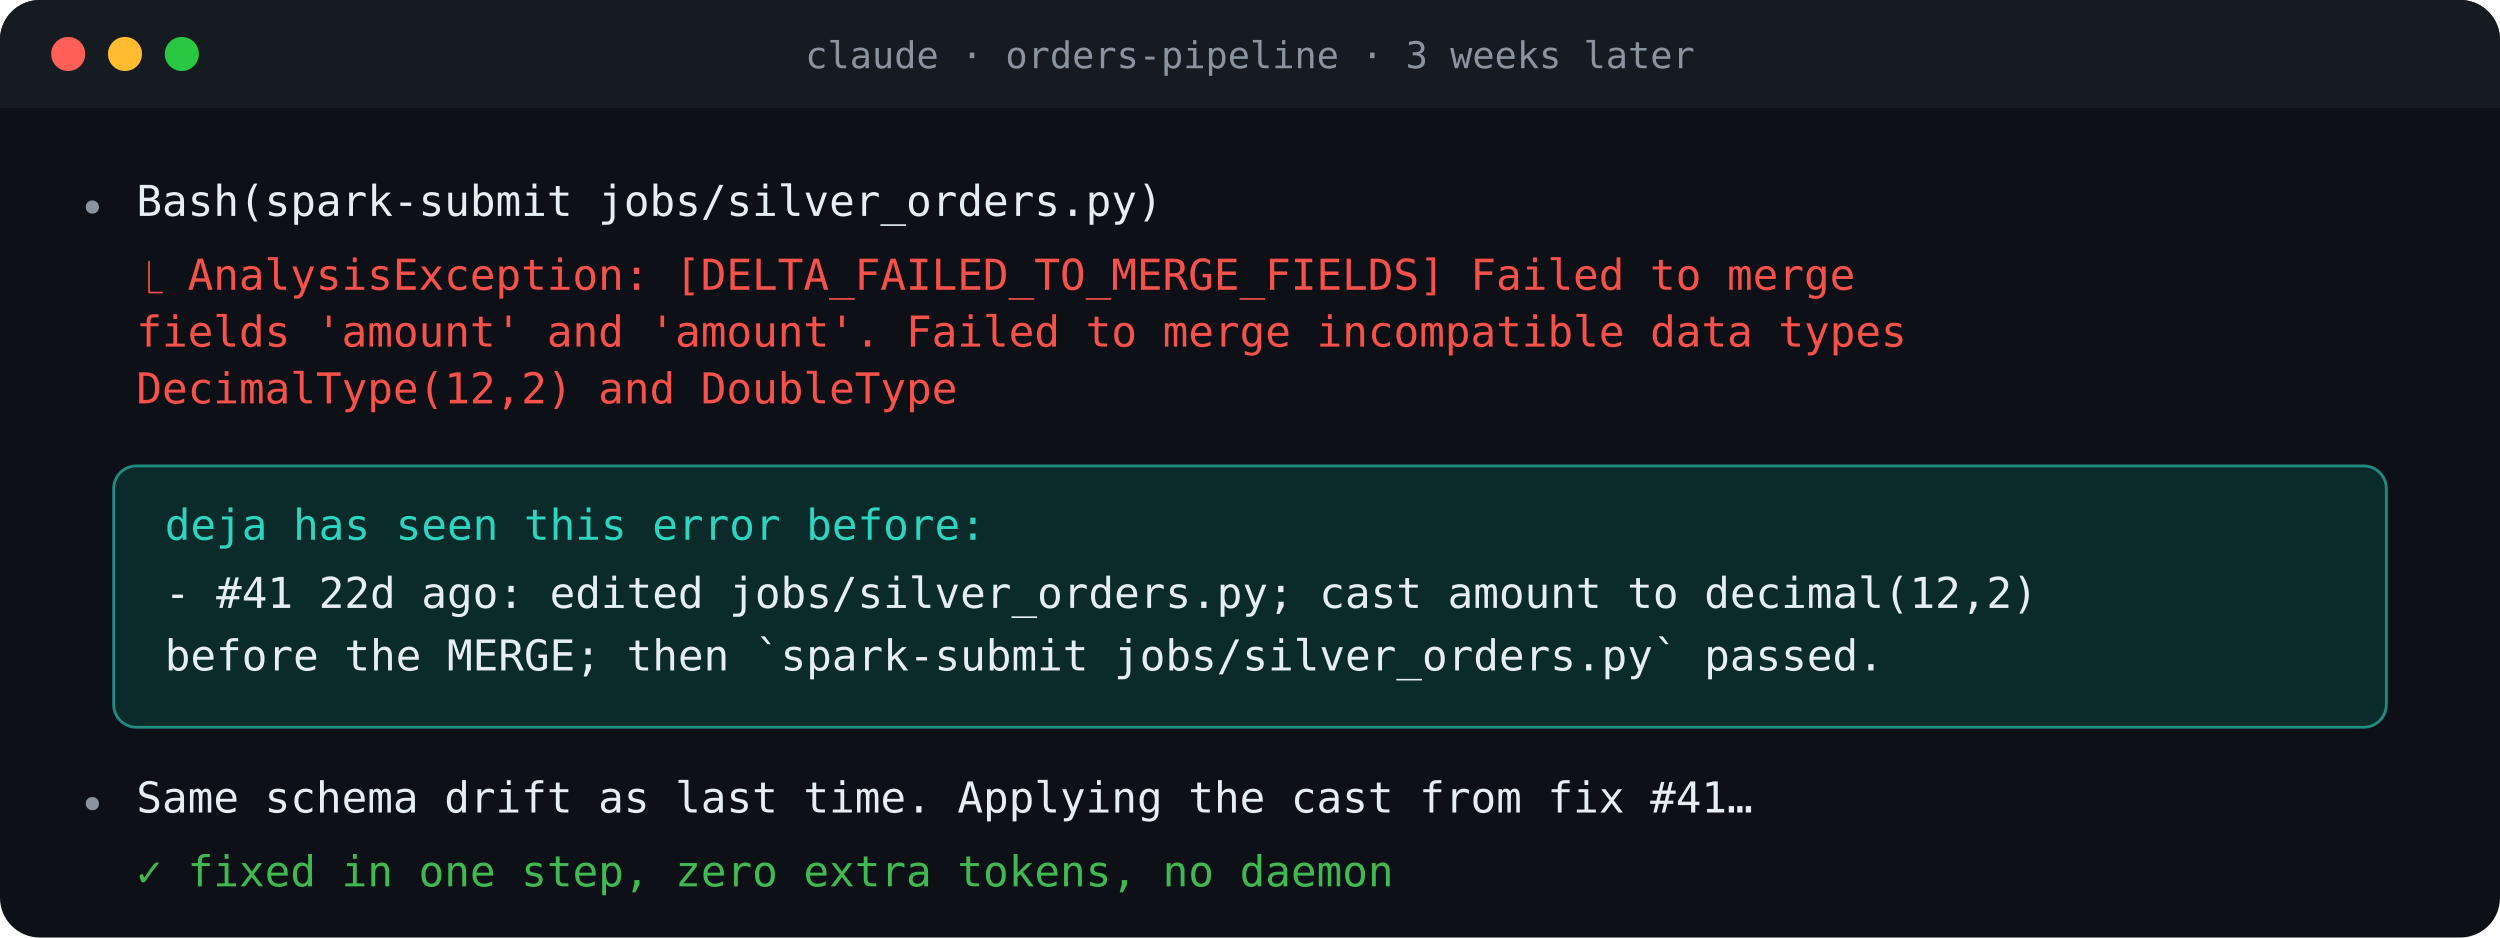
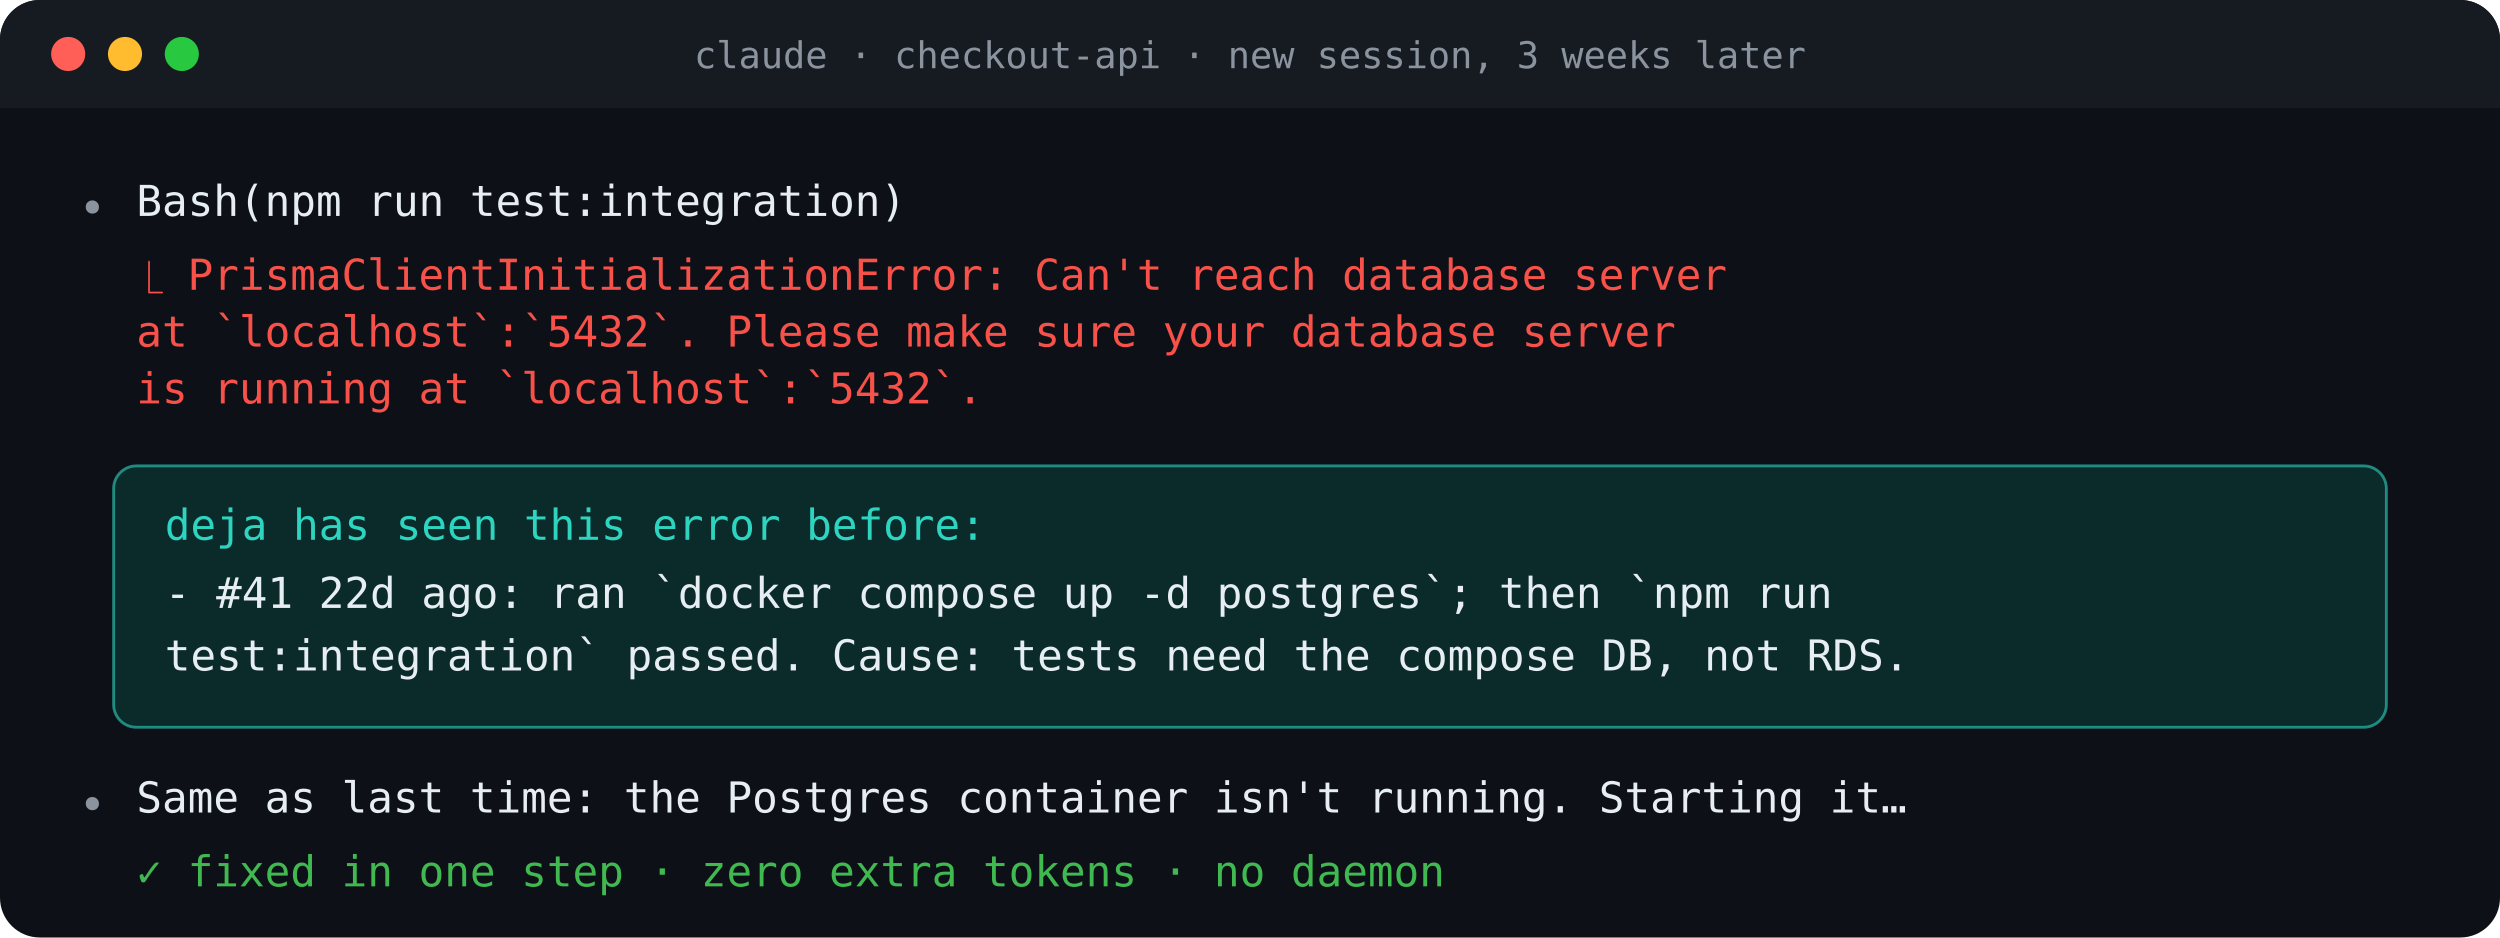
<svg xmlns="http://www.w3.org/2000/svg" viewBox="0 0 880 330" width="880" height="330" font-family="ui-monospace, SFMono-Regular, Menlo, Consolas, monospace" font-size="15">
  <rect width="880" height="330" rx="14" fill="#0d1117" />
  <rect width="880" height="38" rx="14" fill="#161b22" />
  <rect y="24" width="880" height="14" fill="#161b22" />
  <circle cx="24" cy="19" r="6" fill="#ff5f57" />
  <circle cx="44" cy="19" r="6" fill="#febc2e" />
  <circle cx="64" cy="19" r="6" fill="#28c840" />
-   <text x="440" y="24" fill="#8b949e" text-anchor="middle" font-size="13">claude · orders-pipeline · 3 weeks later</text>
+   <text x="440" y="24" fill="#8b949e" text-anchor="middle" font-size="13">claude · checkout-api · new session, 3 weeks later</text>
  <text x="28" y="76" fill="#8b949e">⏺</text>
-   <text x="48" y="76" fill="#e6edf3">Bash(spark-submit jobs/silver_orders.py)</text>
-   <text x="48" y="102" fill="#f85149">  ⎿  AnalysisException: [DELTA_FAILED_TO_MERGE_FIELDS] Failed to merge</text>
-   <text x="48" y="122" fill="#f85149">     fields 'amount' and 'amount'. Failed to merge incompatible data types</text>
-   <text x="48" y="142" fill="#f85149">     DecimalType(12,2) and DoubleType</text>
+   <text x="48" y="76" fill="#e6edf3">Bash(npm run test:integration)</text>
+   <text x="48" y="102" fill="#f85149">  ⎿  PrismaClientInitializationError: Can't reach database server</text>
+   <text x="48" y="122" fill="#f85149">     at `localhost`:`5432`. Please make sure your database server</text>
+   <text x="48" y="142" fill="#f85149">     is running at `localhost`:`5432`.</text>
  <rect x="40" y="164" width="800" height="92" rx="8" fill="#0b2a2a" stroke="#2dd4bf" stroke-opacity="0.6" />
  <text x="58" y="190" fill="#2dd4bf">deja has seen this error before:</text>
-   <text x="58" y="214" fill="#e6edf3">- #41 22d ago: edited jobs/silver_orders.py; cast amount to decimal(12,2)</text>
-   <text x="58" y="236" fill="#e6edf3">  before the MERGE; then `spark-submit jobs/silver_orders.py` passed.</text>
+   <text x="58" y="214" fill="#e6edf3">- #41 22d ago: ran `docker compose up -d postgres`; then `npm run</text>
+   <text x="58" y="236" fill="#e6edf3">  test:integration` passed. Cause: tests need the compose DB, not RDS.</text>
  <text x="28" y="286" fill="#8b949e">⏺</text>
-   <text x="48" y="286" fill="#e6edf3">Same schema drift as last time. Applying the cast from fix #41…</text>
-   <text x="48" y="312" fill="#3fb950">  ✓ fixed in one step, zero extra tokens, no daemon</text>
+   <text x="48" y="286" fill="#e6edf3">Same as last time: the Postgres container isn't running. Starting it…</text>
+   <text x="48" y="312" fill="#3fb950">  ✓ fixed in one step · zero extra tokens · no daemon</text>
</svg>
